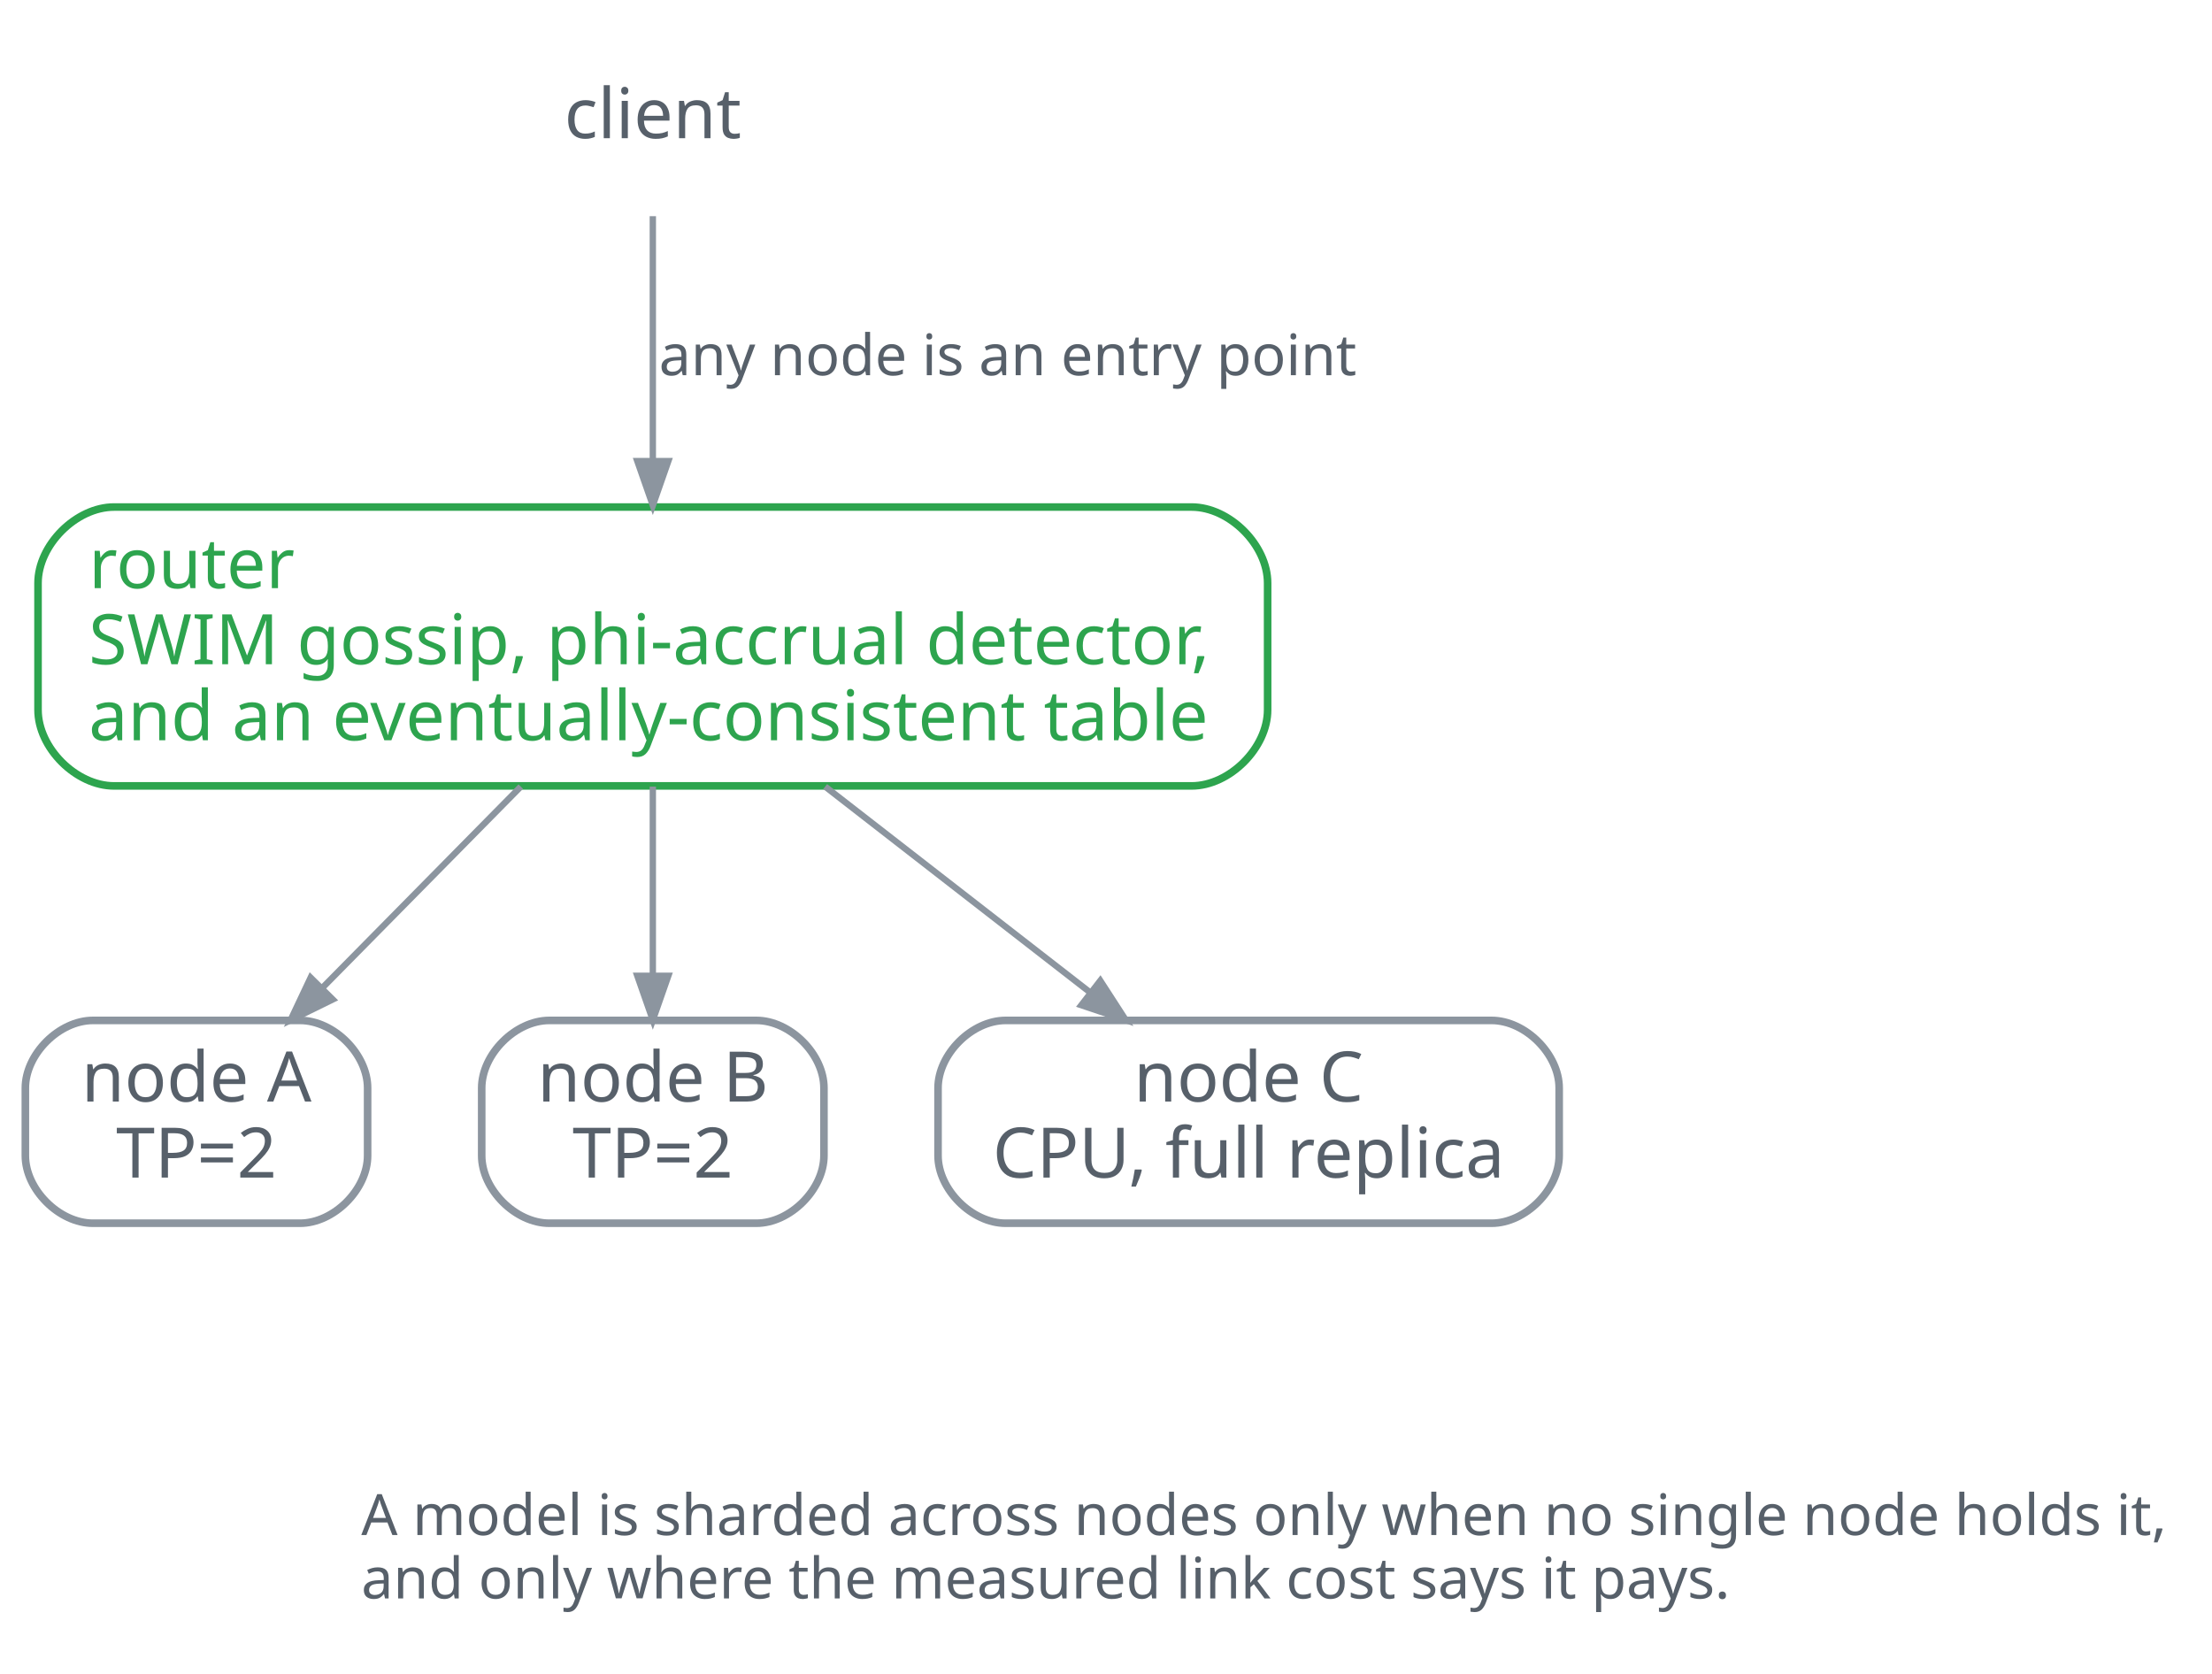
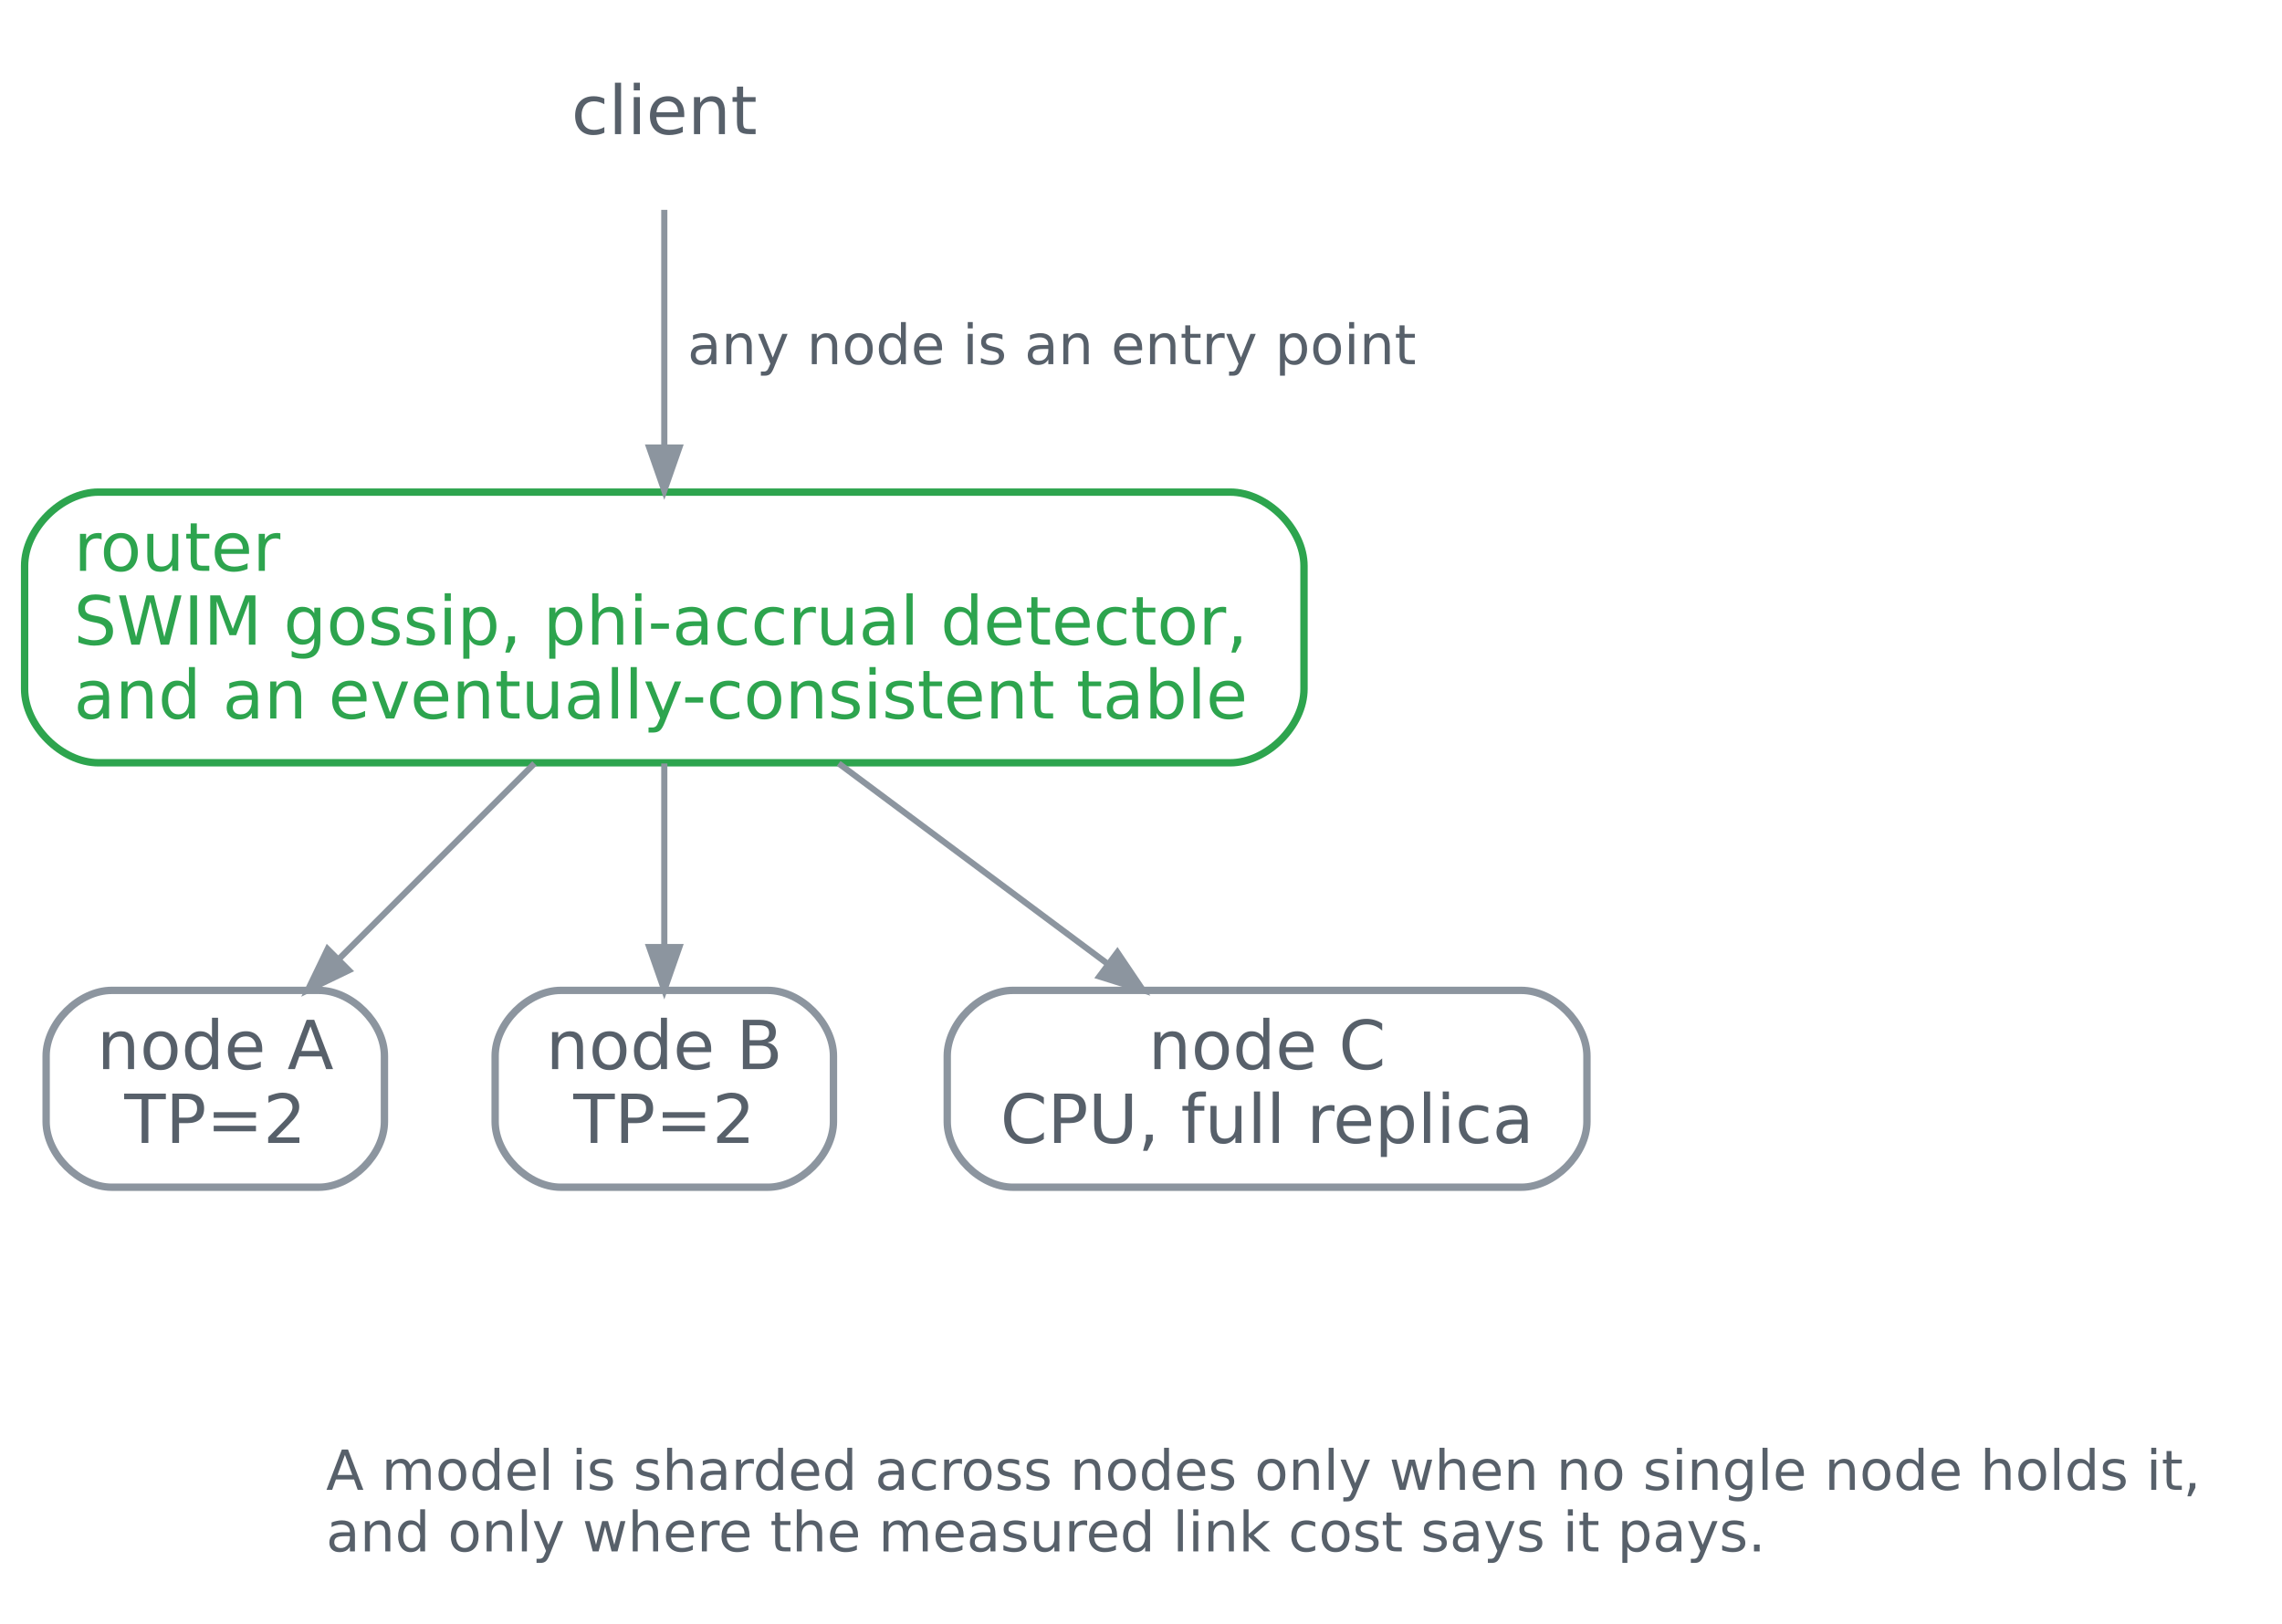
- <svg xmlns="http://www.w3.org/2000/svg" width="349pt" height="264pt" viewBox="0.00 0.00 349.00 264.00">
+ <svg xmlns="http://www.w3.org/2000/svg" width="371pt" height="264pt" viewBox="0.00 0.00 371.00 264.00">
  <g id="graph0" class="graph" transform="scale(1 1) rotate(0) translate(4 260)">
    <g id="node1" class="node">
-       <text text-anchor="middle" x="99" y="-238.2" font-family="ui-sans-serif,system-ui,sans-serif" font-size="11.00" fill="#57606a">client</text>
+       <text text-anchor="middle" x="104" y="-238.2" font-family="DejaVu Sans, Liberation Sans, Helvetica, Arial, sans-serif" font-size="11.00" fill="#57606a">client</text>
    </g>
    <g id="node2" class="node">
-       <path fill="none" stroke="#2da44e" stroke-width="1.2" d="M184,-180C184,-180 14,-180 14,-180 8,-180 2,-174 2,-168 2,-168 2,-148 2,-148 2,-142 8,-136 14,-136 14,-136 184,-136 184,-136 190,-136 196,-142 196,-148 196,-148 196,-168 196,-168 196,-174 190,-180 184,-180" />
-       <text text-anchor="start" x="10" y="-167.2" font-family="ui-sans-serif,system-ui,sans-serif" font-size="11.00" fill="#2da44e">router</text>
-       <text text-anchor="start" x="10" y="-155.2" font-family="ui-sans-serif,system-ui,sans-serif" font-size="11.00" fill="#2da44e">SWIM gossip, phi-accrual detector,</text>
-       <text text-anchor="start" x="10" y="-143.2" font-family="ui-sans-serif,system-ui,sans-serif" font-size="11.00" fill="#2da44e">and an eventually-consistent table</text>
+       <path fill="none" stroke="#2da44e" stroke-width="1.2" d="M196,-180C196,-180 12,-180 12,-180 6,-180 0,-174 0,-168 0,-168 0,-148 0,-148 0,-142 6,-136 12,-136 12,-136 196,-136 196,-136 202,-136 208,-142 208,-148 208,-148 208,-168 208,-168 208,-174 202,-180 196,-180" />
+       <text text-anchor="start" x="8" y="-167.2" font-family="DejaVu Sans, Liberation Sans, Helvetica, Arial, sans-serif" font-size="11.00" fill="#2da44e">router</text>
+       <text text-anchor="start" x="8" y="-155.2" font-family="DejaVu Sans, Liberation Sans, Helvetica, Arial, sans-serif" font-size="11.00" fill="#2da44e">SWIM gossip, phi-accrual detector,</text>
+       <text text-anchor="start" x="8" y="-143.2" font-family="DejaVu Sans, Liberation Sans, Helvetica, Arial, sans-serif" font-size="11.00" fill="#2da44e">and an eventually-consistent table</text>
    </g>
    <g id="edge1" class="edge">
-       <path fill="none" stroke="#8c959f" d="M99,-225.89C99,-215.26 99,-200.33 99,-187.27" />
-       <polygon fill="#8c959f" stroke="#8c959f" points="101.45,-187.25 99,-180.25 96.55,-187.25 101.45,-187.25" />
-       <text text-anchor="middle" x="155" y="-200.8" font-family="ui-sans-serif,system-ui,sans-serif" font-size="9.00" fill="#57606a"> any node is an entry point </text>
+       <path fill="none" stroke="#8c959f" d="M104,-225.89C104,-215.26 104,-200.33 104,-187.27" />
+       <polygon fill="#8c959f" stroke="#8c959f" points="106.45,-187.25 104,-180.25 101.55,-187.25 106.45,-187.25" />
+       <text text-anchor="middle" x="167" y="-200.8" font-family="DejaVu Sans, Liberation Sans, Helvetica, Arial, sans-serif" font-size="9.00" fill="#57606a"> any node is an entry point </text>
    </g>
    <g id="node3" class="node">
-       <path fill="none" stroke="#8c959f" stroke-width="1.2" d="M43.33,-99C43.33,-99 10.67,-99 10.67,-99 5.33,-99 0,-93.67 0,-88.33 0,-88.33 0,-77.67 0,-77.67 0,-72.33 5.33,-67 10.67,-67 10.67,-67 43.33,-67 43.33,-67 48.67,-67 54,-72.33 54,-77.67 54,-77.67 54,-88.33 54,-88.33 54,-93.67 48.67,-99 43.33,-99" />
-       <text text-anchor="middle" x="27" y="-86.2" font-family="ui-sans-serif,system-ui,sans-serif" font-size="11.00" fill="#57606a">node A</text>
-       <text text-anchor="middle" x="27" y="-74.2" font-family="ui-sans-serif,system-ui,sans-serif" font-size="11.00" fill="#57606a">TP=2</text>
+       <path fill="none" stroke="#8c959f" stroke-width="1.2" d="M47.83,-99C47.83,-99 14.17,-99 14.17,-99 8.83,-99 3.5,-93.67 3.5,-88.33 3.5,-88.33 3.5,-77.67 3.5,-77.67 3.5,-72.33 8.83,-67 14.17,-67 14.17,-67 47.83,-67 47.83,-67 53.17,-67 58.5,-72.33 58.5,-77.67 58.5,-77.67 58.5,-88.33 58.5,-88.33 58.5,-93.67 53.17,-99 47.83,-99" />
+       <text text-anchor="middle" x="31" y="-86.2" font-family="DejaVu Sans, Liberation Sans, Helvetica, Arial, sans-serif" font-size="11.00" fill="#57606a">node A</text>
+       <text text-anchor="middle" x="31" y="-74.2" font-family="DejaVu Sans, Liberation Sans, Helvetica, Arial, sans-serif" font-size="11.00" fill="#57606a">TP=2</text>
    </g>
    <g id="edge2" class="edge">
-       <path fill="none" stroke="#8c959f" d="M78.17,-135.89C68.36,-125.94 56.71,-114.12 47,-104.28" />
-       <polygon fill="#8c959f" stroke="#8c959f" points="48.5,-102.31 41.84,-99.04 45.01,-105.75 48.5,-102.31" />
+       <path fill="none" stroke="#8c959f" d="M82.89,-135.89C72.85,-125.85 60.9,-113.9 51.01,-104.01" />
+       <polygon fill="#8c959f" stroke="#8c959f" points="52.72,-102.26 46.04,-99.04 49.26,-105.72 52.72,-102.26" />
    </g>
    <g id="node4" class="node">
-       <path fill="none" stroke="#8c959f" stroke-width="1.2" d="M115.33,-99C115.33,-99 82.67,-99 82.67,-99 77.33,-99 72,-93.67 72,-88.33 72,-88.33 72,-77.67 72,-77.67 72,-72.33 77.33,-67 82.67,-67 82.67,-67 115.33,-67 115.33,-67 120.67,-67 126,-72.33 126,-77.67 126,-77.67 126,-88.33 126,-88.33 126,-93.67 120.67,-99 115.33,-99" />
-       <text text-anchor="middle" x="99" y="-86.2" font-family="ui-sans-serif,system-ui,sans-serif" font-size="11.00" fill="#57606a">node B</text>
-       <text text-anchor="middle" x="99" y="-74.2" font-family="ui-sans-serif,system-ui,sans-serif" font-size="11.00" fill="#57606a">TP=2</text>
+       <path fill="none" stroke="#8c959f" stroke-width="1.2" d="M120.83,-99C120.83,-99 87.17,-99 87.17,-99 81.83,-99 76.5,-93.67 76.5,-88.33 76.5,-88.33 76.5,-77.67 76.5,-77.67 76.5,-72.33 81.83,-67 87.17,-67 87.17,-67 120.83,-67 120.83,-67 126.17,-67 131.5,-72.33 131.5,-77.67 131.5,-77.67 131.5,-88.33 131.5,-88.33 131.5,-93.67 126.17,-99 120.83,-99" />
+       <text text-anchor="middle" x="104" y="-86.2" font-family="DejaVu Sans, Liberation Sans, Helvetica, Arial, sans-serif" font-size="11.00" fill="#57606a">node B</text>
+       <text text-anchor="middle" x="104" y="-74.2" font-family="DejaVu Sans, Liberation Sans, Helvetica, Arial, sans-serif" font-size="11.00" fill="#57606a">TP=2</text>
    </g>
    <g id="edge3" class="edge">
-       <path fill="none" stroke="#8c959f" d="M99,-135.89C99,-126.58 99,-115.65 99,-106.22" />
-       <polygon fill="#8c959f" stroke="#8c959f" points="101.45,-106.04 99,-99.04 96.55,-106.04 101.45,-106.04" />
+       <path fill="none" stroke="#8c959f" d="M104,-135.89C104,-126.58 104,-115.65 104,-106.22" />
+       <polygon fill="#8c959f" stroke="#8c959f" points="106.45,-106.04 104,-99.04 101.55,-106.04 106.45,-106.04" />
    </g>
    <g id="node5" class="node">
-       <path fill="none" stroke="#8c959f" stroke-width="1.2" d="M231.33,-99C231.33,-99 154.67,-99 154.67,-99 149.33,-99 144,-93.67 144,-88.33 144,-88.33 144,-77.67 144,-77.67 144,-72.33 149.33,-67 154.67,-67 154.67,-67 231.33,-67 231.33,-67 236.67,-67 242,-72.33 242,-77.67 242,-77.67 242,-88.33 242,-88.33 242,-93.67 236.67,-99 231.33,-99" />
-       <text text-anchor="middle" x="193" y="-86.2" font-family="ui-sans-serif,system-ui,sans-serif" font-size="11.00" fill="#57606a">node C</text>
-       <text text-anchor="middle" x="193" y="-74.2" font-family="ui-sans-serif,system-ui,sans-serif" font-size="11.00" fill="#57606a">CPU, full replica</text>
+       <path fill="none" stroke="#8c959f" stroke-width="1.2" d="M243.33,-99C243.33,-99 160.67,-99 160.67,-99 155.33,-99 150,-93.67 150,-88.33 150,-88.33 150,-77.67 150,-77.67 150,-72.33 155.33,-67 160.67,-67 160.67,-67 243.33,-67 243.33,-67 248.67,-67 254,-72.33 254,-77.67 254,-77.67 254,-88.33 254,-88.33 254,-93.67 248.67,-99 243.33,-99" />
+       <text text-anchor="middle" x="202" y="-86.2" font-family="DejaVu Sans, Liberation Sans, Helvetica, Arial, sans-serif" font-size="11.00" fill="#57606a">node C</text>
+       <text text-anchor="middle" x="202" y="-74.2" font-family="DejaVu Sans, Liberation Sans, Helvetica, Arial, sans-serif" font-size="11.00" fill="#57606a">CPU, full replica</text>
    </g>
    <g id="edge4" class="edge">
-       <path fill="none" stroke="#8c959f" d="M126.19,-135.89C139.35,-125.66 155.06,-113.46 167.93,-103.47" />
-       <polygon fill="#8c959f" stroke="#8c959f" points="169.6,-105.27 173.63,-99.04 166.6,-101.4 169.6,-105.27" />
+       <path fill="none" stroke="#8c959f" d="M132.35,-135.89C146.07,-125.66 162.44,-113.46 175.87,-103.47" />
+       <polygon fill="#8c959f" stroke="#8c959f" points="177.66,-105.19 181.81,-99.04 174.73,-101.26 177.66,-105.19" />
    </g>
    <g id="node6" class="node">
-       <text text-anchor="start" x="53" y="-17.8" font-family="ui-sans-serif,system-ui,sans-serif" font-size="9.00" fill="#57606a">A model is sharded across nodes only when no single node holds it,</text>
-       <text text-anchor="start" x="53" y="-7.8" font-family="ui-sans-serif,system-ui,sans-serif" font-size="9.00" fill="#57606a">and only where the measured link cost says it pays.</text>
+       <text text-anchor="start" x="49" y="-17.8" font-family="DejaVu Sans, Liberation Sans, Helvetica, Arial, sans-serif" font-size="9.00" fill="#57606a">A model is sharded across nodes only when no single node holds it,</text>
+       <text text-anchor="start" x="49" y="-7.8" font-family="DejaVu Sans, Liberation Sans, Helvetica, Arial, sans-serif" font-size="9.00" fill="#57606a">and only where the measured link cost says it pays.</text>
    </g>
  </g>
</svg>
